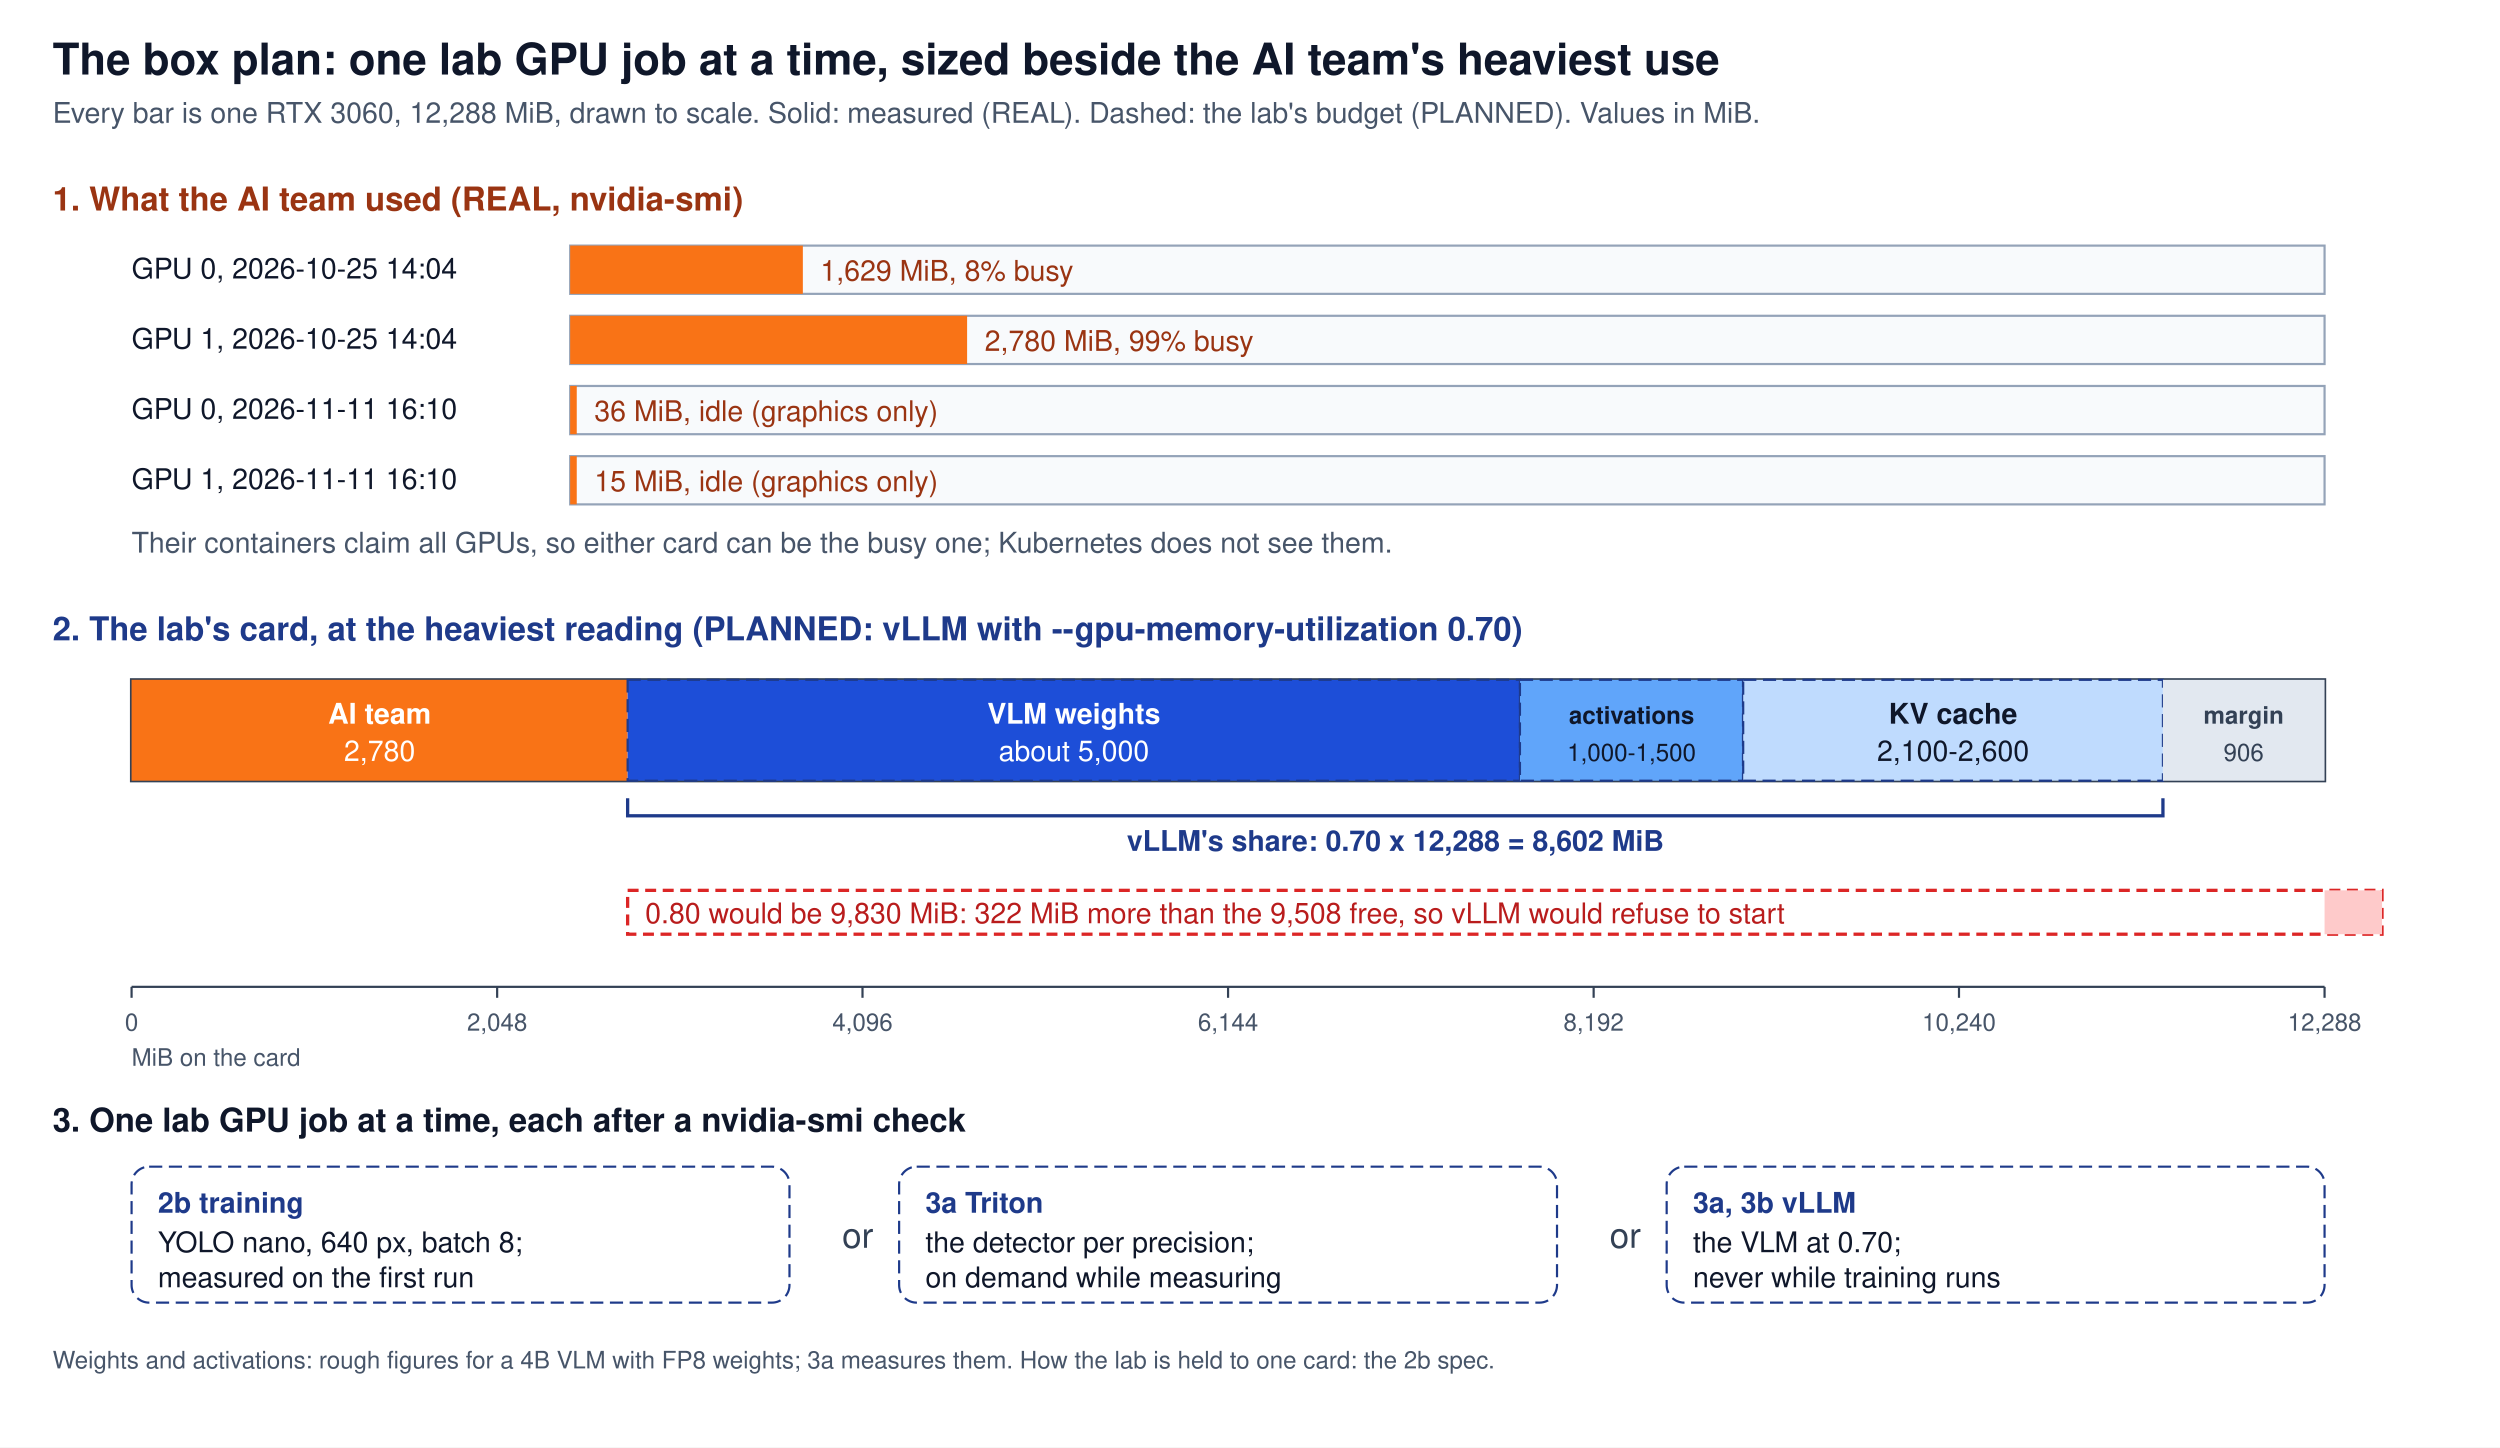
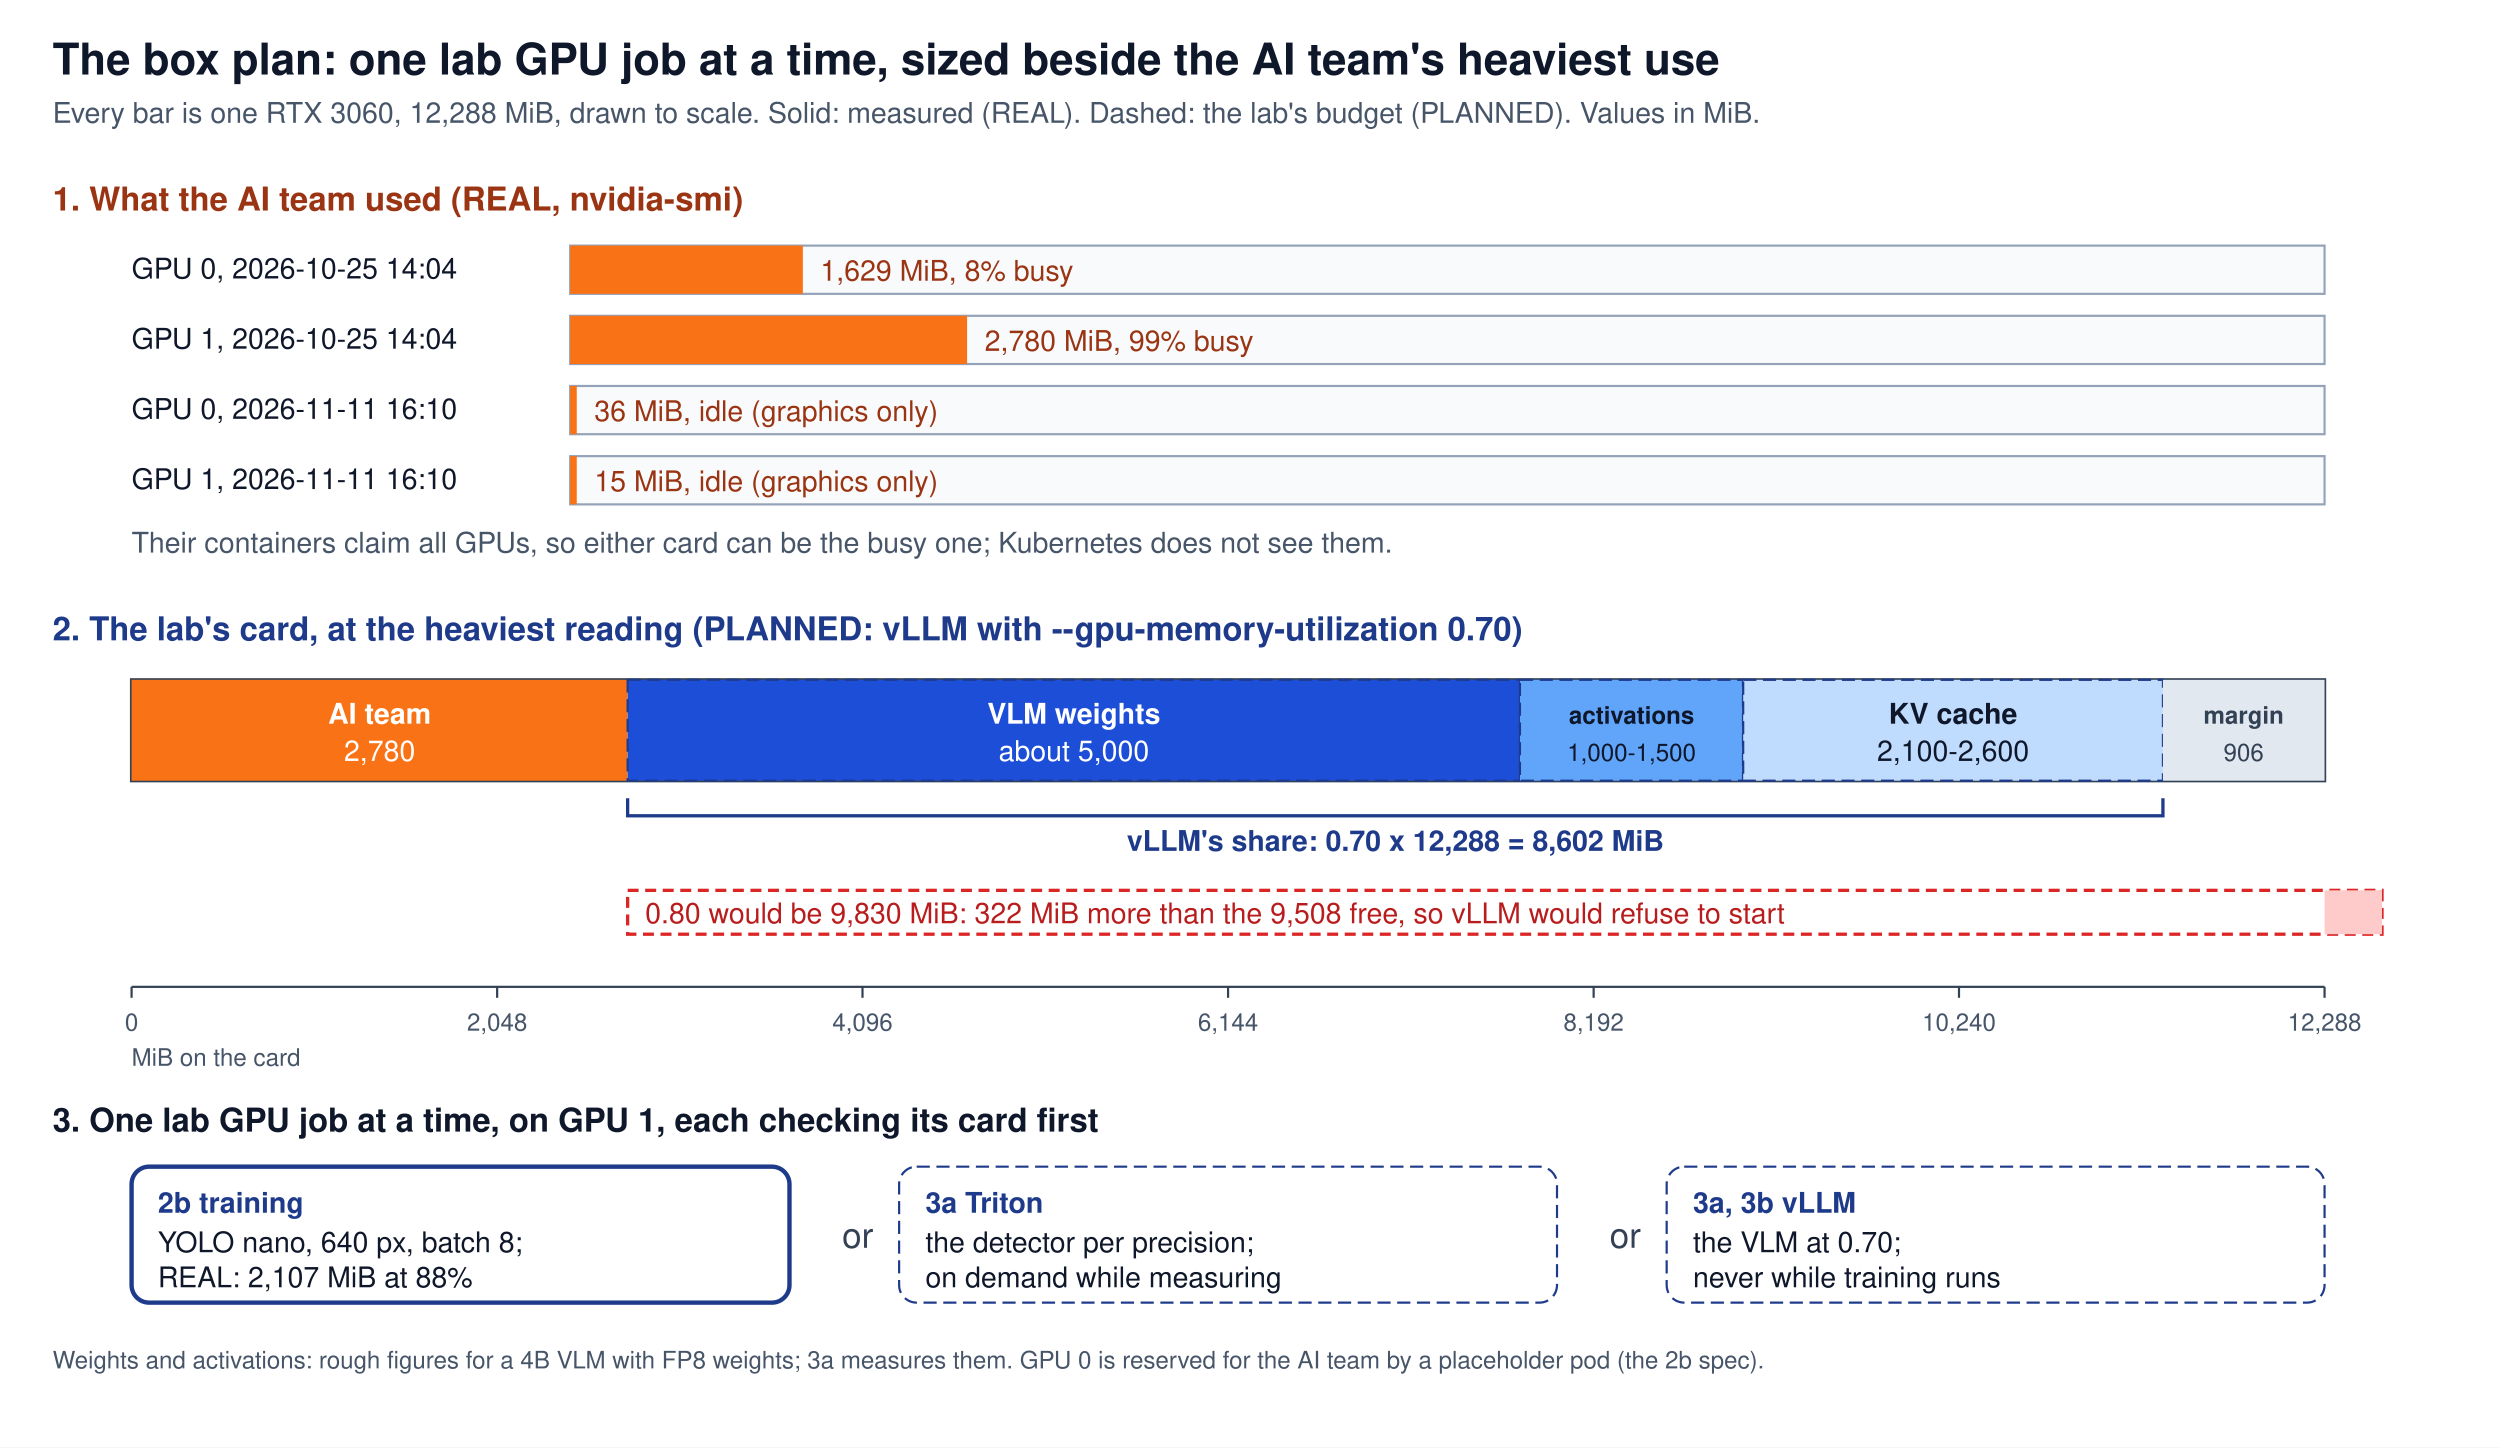
<svg xmlns="http://www.w3.org/2000/svg" width="1140" height="660" viewBox="0 0 1140 660" font-family="Segoe UI, Helvetica, Arial, sans-serif" font-size="13">
  <rect x="0" y="0" width="1140" height="660" fill="#ffffff" />
  <text x="24" y="34" font-size="20" font-weight="bold" fill="#0f172a">The box plan: one lab GPU job at a time, sized beside the AI team's heaviest use</text>
  <text x="24" y="56" fill="#475569">Every bar is one RTX 3060, 12,288 MiB, drawn to scale. Solid: measured (REAL). Dashed: the lab's budget (PLANNED). Values in MiB.</text>
  <text x="24" y="96" font-size="15" font-weight="bold" fill="#9a3412">1. What the AI team used (REAL, nvidia-smi)</text>
  <text x="60" y="127" fill="#0f172a">GPU 0, 2026-10-25 14:04</text>
  <rect x="260" y="112" width="800" height="22" fill="#f8fafc" stroke="#94a3b8" />
  <rect x="260" y="112" width="106.1" height="22" fill="#f97316" />
  <text x="374.1" y="128" fill="#9a3412">1,629 MiB, 8% busy</text>
  <text x="60" y="159" fill="#0f172a">GPU 1, 2026-10-25 14:04</text>
  <rect x="260" y="144" width="800" height="22" fill="#f8fafc" stroke="#94a3b8" />
  <rect x="260" y="144" width="181.0" height="22" fill="#f97316" />
  <text x="449.0" y="160" fill="#9a3412">2,780 MiB, 99% busy</text>
  <text x="60" y="191" fill="#0f172a">GPU 0, 2026-11-11 16:10</text>
  <rect x="260" y="176" width="800" height="22" fill="#f8fafc" stroke="#94a3b8" />
  <rect x="260" y="176" width="3.0" height="22" fill="#f97316" />
  <text x="271.0" y="192" fill="#9a3412">36 MiB, idle (graphics only)</text>
  <text x="60" y="223" fill="#0f172a">GPU 1, 2026-11-11 16:10</text>
  <rect x="260" y="208" width="800" height="22" fill="#f8fafc" stroke="#94a3b8" />
  <rect x="260" y="208" width="3.0" height="22" fill="#f97316" />
  <text x="271.0" y="224" fill="#9a3412">15 MiB, idle (graphics only)</text>
  <text x="60" y="252" fill="#475569">Their containers claim all GPUs, so either card can be the busy one; Kubernetes does not see them.</text>
  <text x="24" y="292" font-size="15" font-weight="bold" fill="#1e3a8a">2. The lab's card, at the heaviest reading (PLANNED: vLLM with --gpu-memory-utilization 0.70)</text>
  <rect x="60" y="310" width="1000" height="46" fill="#f8fafc" stroke="#334155" stroke-width="1.5" />
  <rect x="60.0" y="310" width="226.2" height="46" fill="#f97316" />
  <text x="173.1" y="330" text-anchor="middle" fill="#ffffff" font-weight="bold">AI team</text>
  <text x="173.1" y="347" text-anchor="middle" fill="#ffffff">2,780</text>
  <rect x="286.2" y="310" width="406.9" height="46" fill="#1d4ed8" stroke="#1e3a8a" stroke-dasharray="6 3" />
  <text x="489.7" y="330" text-anchor="middle" fill="#ffffff" font-weight="bold">VLM weights</text>
  <text x="489.7" y="347" text-anchor="middle" fill="#ffffff">about 5,000</text>
  <rect x="693.1" y="310" width="101.7" height="46" fill="#60a5fa" stroke="#1e3a8a" stroke-dasharray="6 3" />
  <text x="744.0" y="330" text-anchor="middle" fill="#0f172a" font-weight="bold" font-size="11">activations</text>
  <text x="744.0" y="347" text-anchor="middle" fill="#0f172a" font-size="11">1,000-1,500</text>
  <rect x="794.9" y="310" width="191.4" height="46" fill="#bfdbfe" stroke="#1e3a8a" stroke-dasharray="6 3" />
  <text x="890.6" y="330" text-anchor="middle" fill="#0f172a" font-weight="bold">KV cache</text>
  <text x="890.6" y="347" text-anchor="middle" fill="#0f172a">2,100-2,600</text>
  <rect x="986.3" y="310" width="73.7" height="46" fill="#e2e8f0" />
  <text x="1023.1" y="330" text-anchor="middle" fill="#334155" font-weight="bold" font-size="11">margin</text>
  <text x="1023.1" y="347" text-anchor="middle" fill="#334155" font-size="11">906</text>
  <path d="M286.2,364 v8 H986.3 v-8" fill="none" stroke="#1e3a8a" stroke-width="1.5" />
  <text x="636.3" y="388" text-anchor="middle" fill="#1e3a8a" font-weight="bold">vLLM's share: 0.70 x 12,288 = 8,602 MiB</text>
  <rect x="286.2" y="406" width="800.0" height="20" fill="none" stroke="#dc2626" stroke-width="1.5" stroke-dasharray="5 3" />
  <rect x="1060.0" y="406" width="26.2" height="20" fill="#fecaca" />
  <text x="294.2" y="421" fill="#b91c1c">0.80 would be 9,830 MiB: 322 MiB more than the 9,508 free, so vLLM would refuse to start</text>
  <line x1="60" y1="450" x2="1060" y2="450" stroke="#334155" />
  <line x1="60.0" y1="450" x2="60.0" y2="455" stroke="#334155" />
  <text x="60.0" y="470" text-anchor="middle" fill="#475569" font-size="11">0</text>
  <line x1="226.7" y1="450" x2="226.7" y2="455" stroke="#334155" />
  <text x="226.7" y="470" text-anchor="middle" fill="#475569" font-size="11">2,048</text>
  <line x1="393.3" y1="450" x2="393.3" y2="455" stroke="#334155" />
  <text x="393.3" y="470" text-anchor="middle" fill="#475569" font-size="11">4,096</text>
  <line x1="560.0" y1="450" x2="560.0" y2="455" stroke="#334155" />
  <text x="560.0" y="470" text-anchor="middle" fill="#475569" font-size="11">6,144</text>
  <line x1="726.7" y1="450" x2="726.7" y2="455" stroke="#334155" />
  <text x="726.7" y="470" text-anchor="middle" fill="#475569" font-size="11">8,192</text>
  <line x1="893.3" y1="450" x2="893.3" y2="455" stroke="#334155" />
  <text x="893.3" y="470" text-anchor="middle" fill="#475569" font-size="11">10,240</text>
  <line x1="1060.0" y1="450" x2="1060.0" y2="455" stroke="#334155" />
  <text x="1060.0" y="470" text-anchor="middle" fill="#475569" font-size="11">12,288</text>
  <text x="60" y="486" fill="#475569" font-size="11">MiB on the card</text>
-   <text x="24" y="516" font-size="15" font-weight="bold" fill="#0f172a">3. One lab GPU job at a time, each after a nvidia-smi check</text>
-   <rect x="60" y="532" width="300" height="62" rx="8" fill="#ffffff" stroke="#1e3a8a" stroke-dasharray="6 3" />
+   <text x="24" y="516" font-size="15" font-weight="bold" fill="#0f172a">3. One lab GPU job at a time, on GPU 1, each checking its card first</text>
+   <rect x="60" y="532" width="300" height="62" rx="8" fill="#ffffff" stroke="#1e3a8a" stroke-width="2" />
  <text x="72" y="553" font-weight="bold" fill="#1e3a8a">2b training</text>
  <text x="72" y="571" fill="#0f172a">YOLO nano, 640 px, batch 8;</text>
-   <text x="72" y="587" fill="#0f172a">measured on the first run</text>
+   <text x="72" y="587" fill="#0f172a">REAL: 2,107 MiB at 88%</text>
  <rect x="410" y="532" width="300" height="62" rx="8" fill="#ffffff" stroke="#1e3a8a" stroke-dasharray="6 3" />
  <text x="422" y="553" font-weight="bold" fill="#1e3a8a">3a Triton</text>
  <text x="422" y="571" fill="#0f172a">the detector per precision;</text>
  <text x="422" y="587" fill="#0f172a">on demand while measuring</text>
  <text x="384" y="569" font-size="16" fill="#334155">or</text>
  <rect x="760" y="532" width="300" height="62" rx="8" fill="#ffffff" stroke="#1e3a8a" stroke-dasharray="6 3" />
  <text x="772" y="553" font-weight="bold" fill="#1e3a8a">3a, 3b vLLM</text>
  <text x="772" y="571" fill="#0f172a">the VLM at 0.70;</text>
  <text x="772" y="587" fill="#0f172a">never while training runs</text>
  <text x="734" y="569" font-size="16" fill="#334155">or</text>
-   <text x="24" y="624" fill="#475569" font-size="11">Weights and activations: rough figures for a 4B VLM with FP8 weights; 3a measures them. How the lab is held to one card: the 2b spec.</text>
+   <text x="24" y="624" fill="#475569" font-size="11">Weights and activations: rough figures for a 4B VLM with FP8 weights; 3a measures them. GPU 0 is reserved for the AI team by a placeholder pod (the 2b spec).</text>
</svg>
